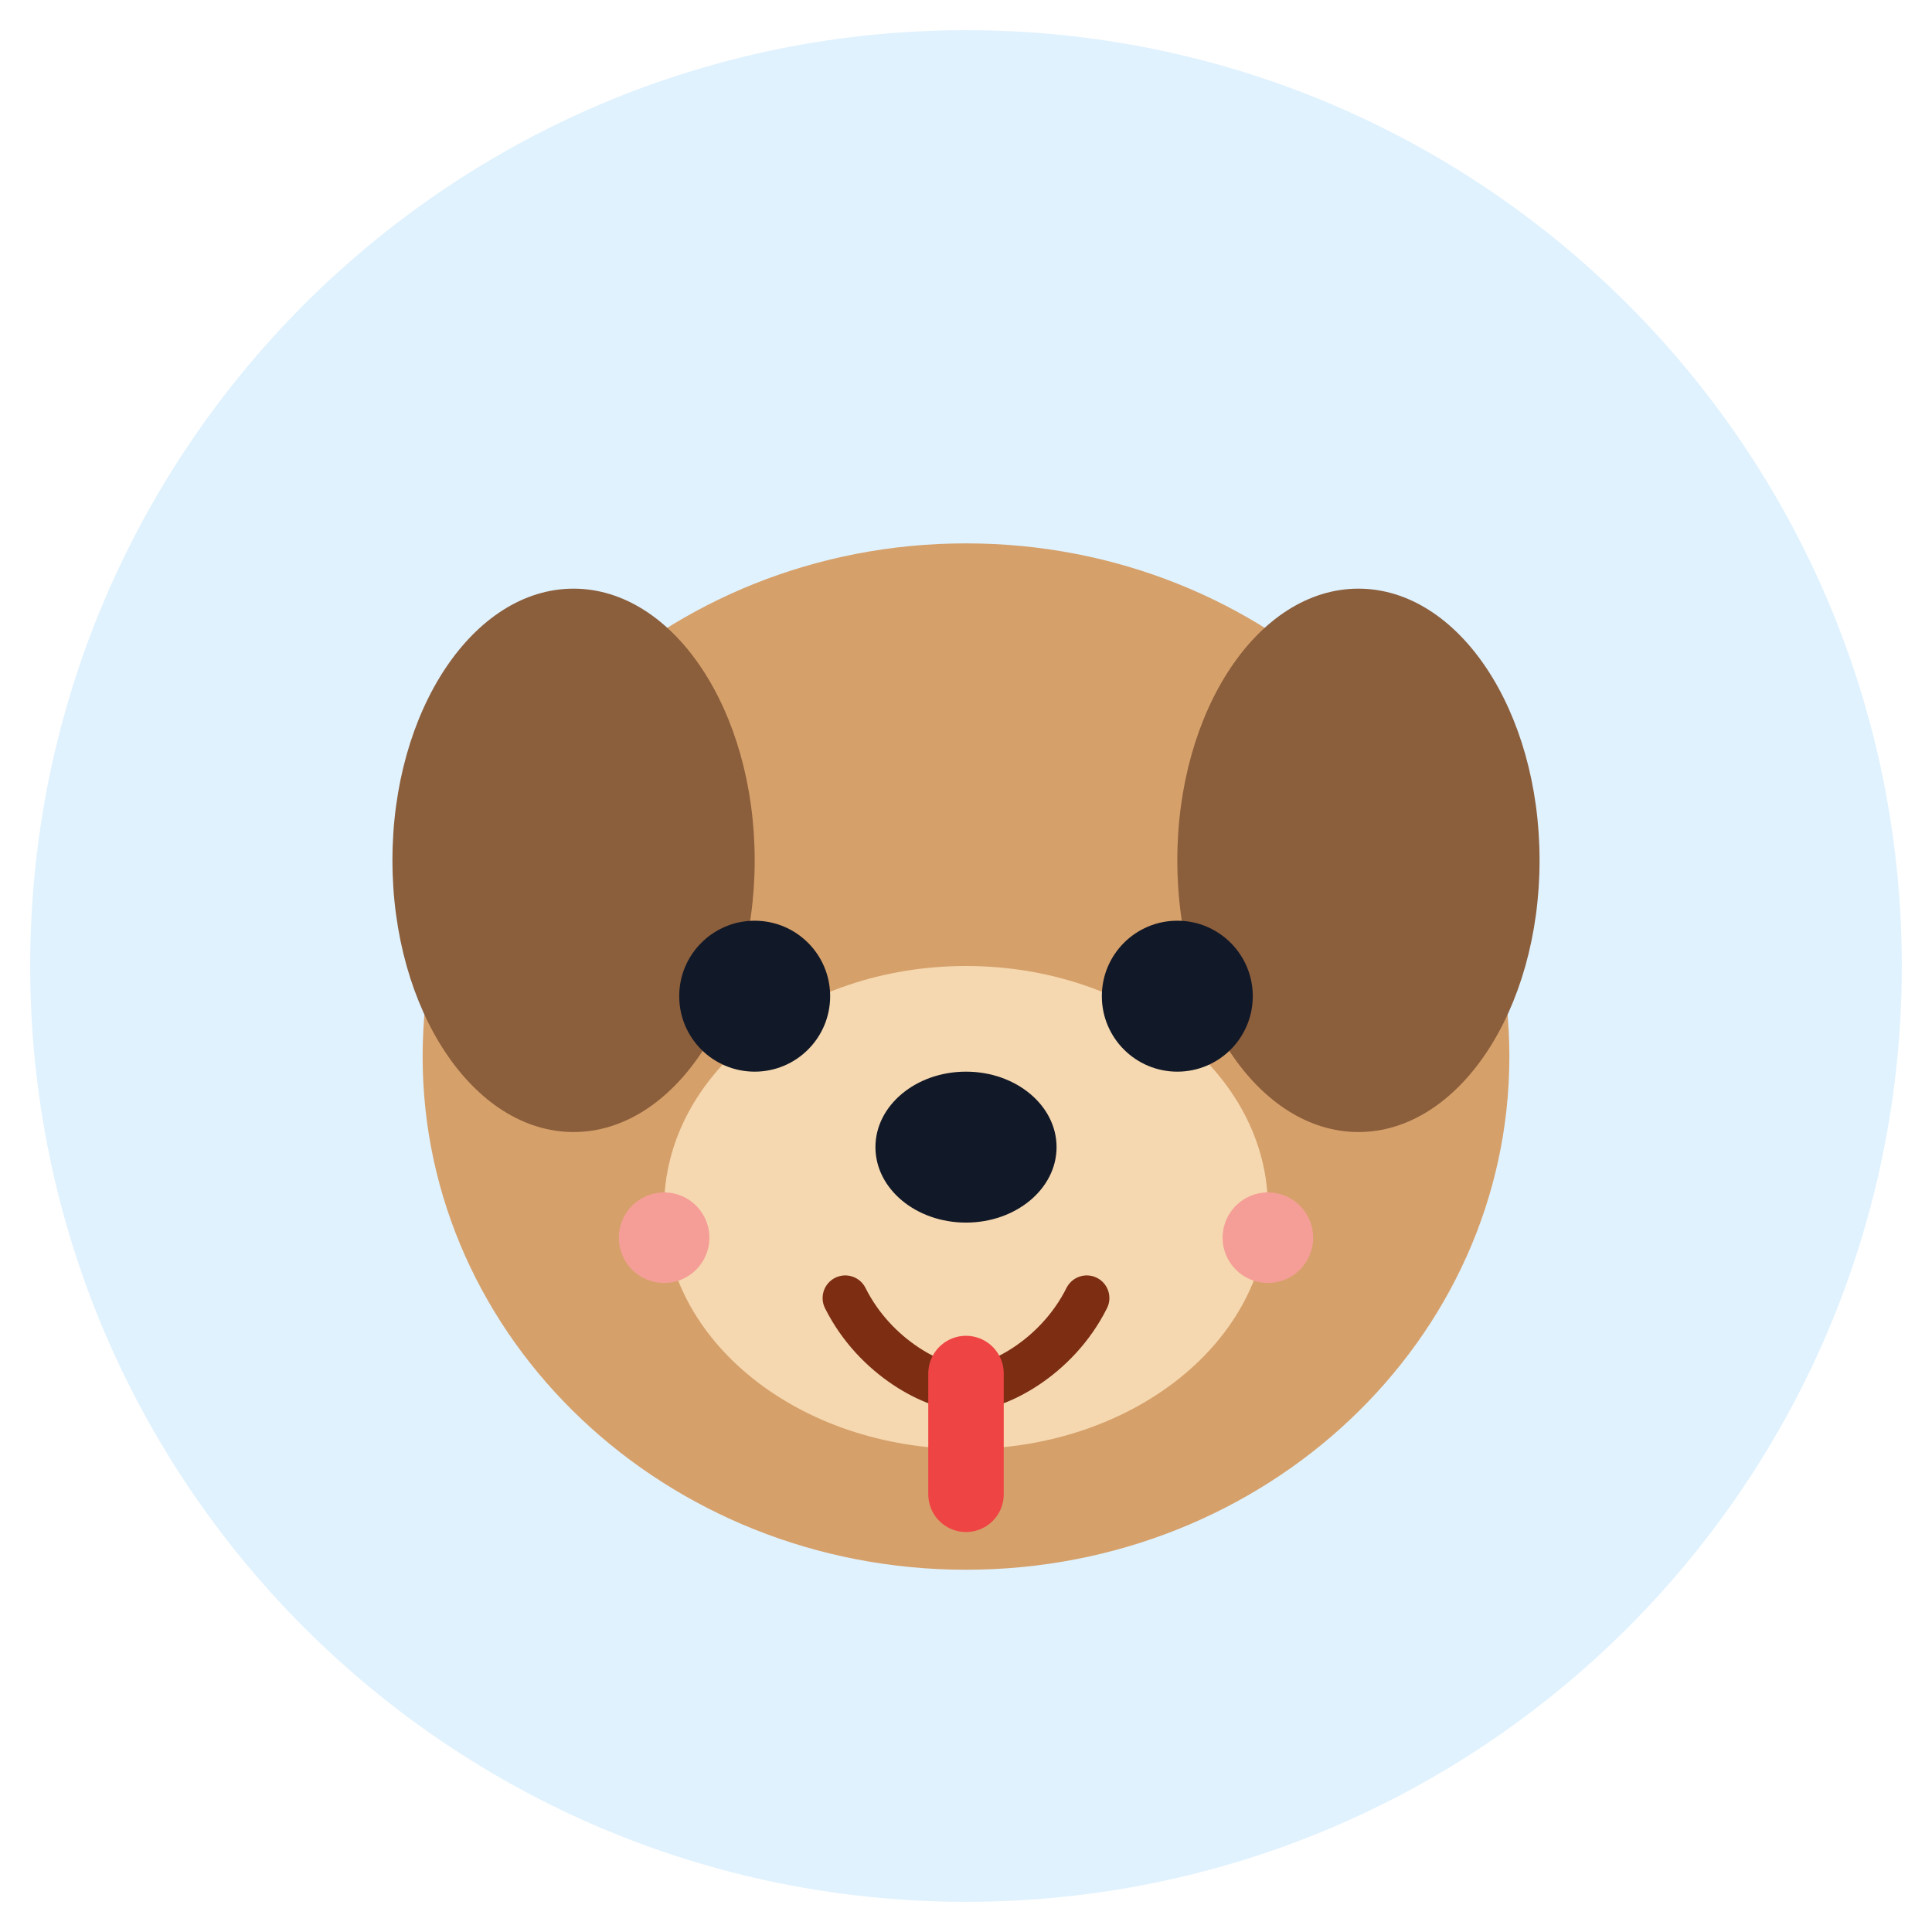
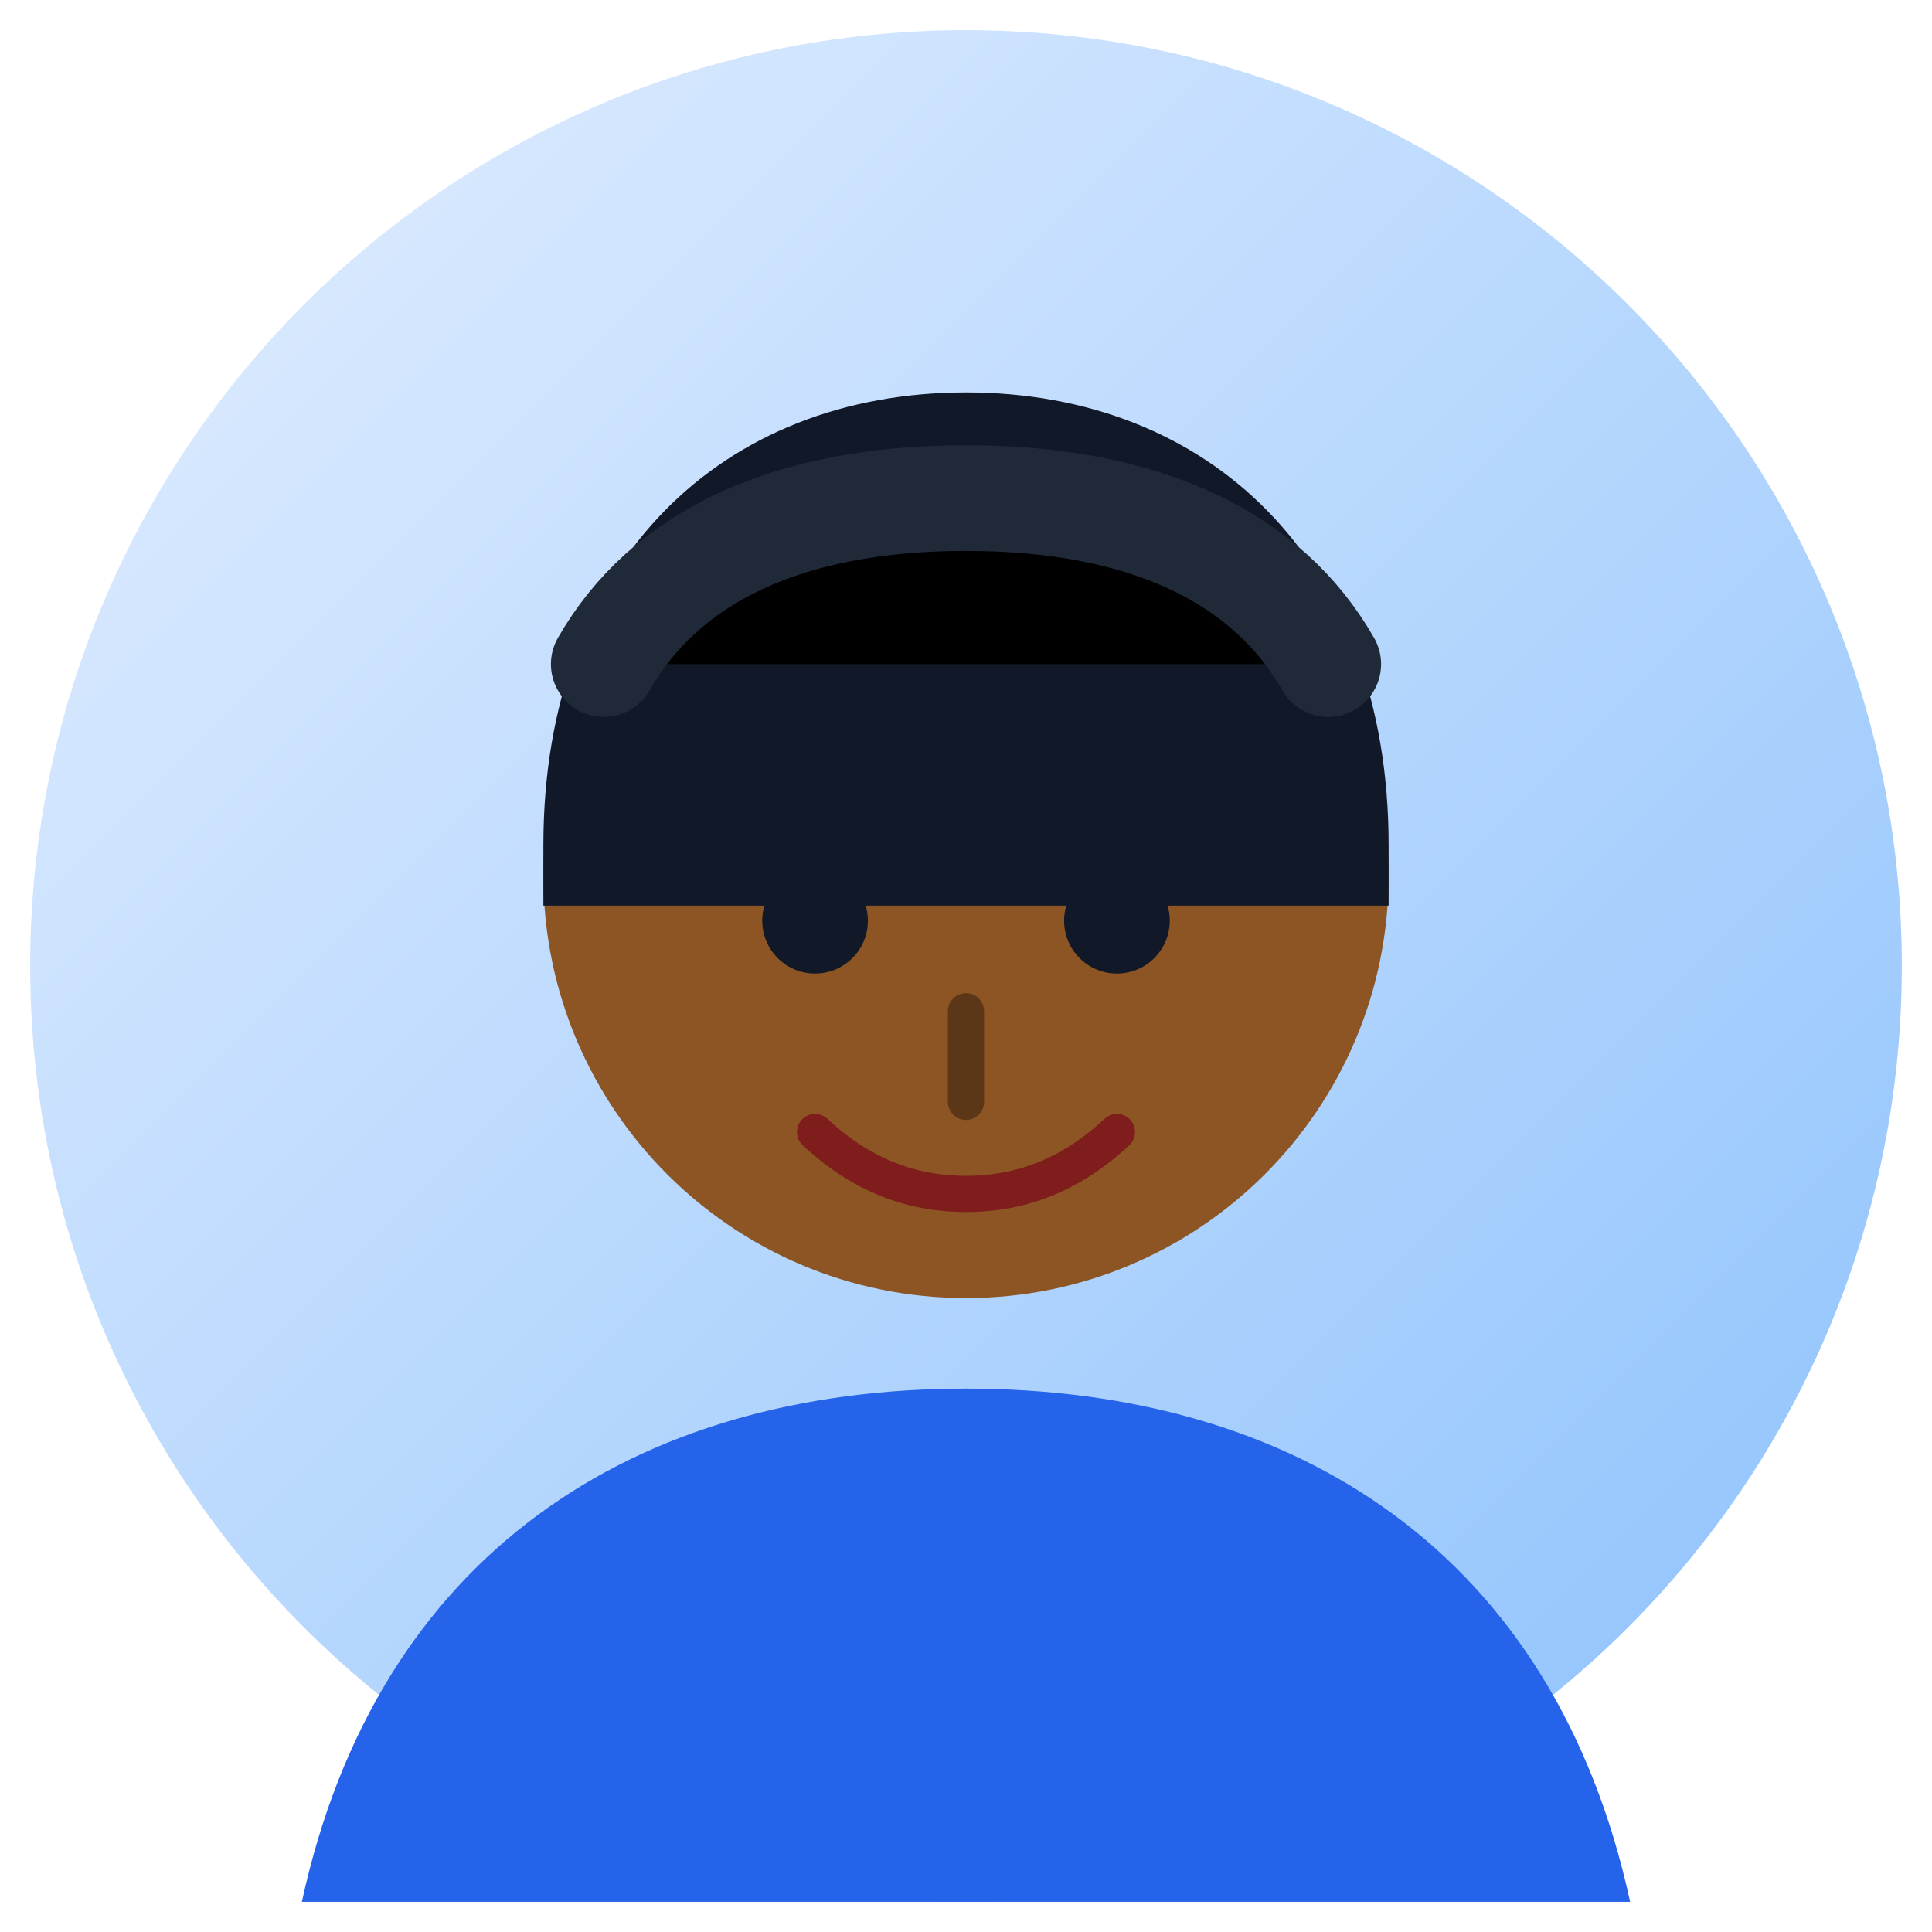
<svg xmlns="http://www.w3.org/2000/svg" viewBox="0 0 128 128">
-   <circle cx="64" cy="64" r="62" fill="#e0f2fe" />
-   <ellipse cx="64" cy="70" rx="36" ry="34" fill="#d6a06a" />
-   <ellipse cx="38" cy="57" rx="12" ry="18" fill="#8b5e3c" />
-   <ellipse cx="90" cy="57" rx="12" ry="18" fill="#8b5e3c" />
-   <ellipse cx="64" cy="80" rx="20" ry="16" fill="#f5d8b0" />
-   <circle cx="50" cy="66" r="5" fill="#111827" />
-   <circle cx="78" cy="66" r="5" fill="#111827" />
-   <ellipse cx="64" cy="76" rx="6" ry="5" fill="#111827" />
-   <path d="M56 86c2 4 6 6 8 6s6-2 8-6" stroke="#7c2d12" stroke-width="3" stroke-linecap="round" fill="none" />
-   <path d="M64 91v8" stroke="#ef4444" stroke-width="5" stroke-linecap="round" />
-   <circle cx="44" cy="82" r="3" fill="#f59e97" />
-   <circle cx="84" cy="82" r="3" fill="#f59e97" />
+   <defs>
+     <linearGradient id="bg2" x1="14" y1="14" x2="114" y2="114" gradientUnits="userSpaceOnUse">
+       <stop stop-color="#dbeafe" />
+       <stop offset="1" stop-color="#93c5fd" />
+     </linearGradient>
+   </defs>
+   <circle cx="64" cy="64" r="62" fill="url(#bg2)" />
+   <path d="M20 126c5-23 22-34 44-34s39 11 44 34z" fill="#2563eb" />
+   <circle cx="64" cy="58" r="28" fill="#8d5524" />
+   <path d="M36 56c0-19 12-30 28-30s28 11 28 30v4H36z" fill="#111827" />
+   <path d="M40 44c4-7 12-11 24-11s20 4 24 11" stroke="#1f2937" stroke-width="7" stroke-linecap="round" />
+   <circle cx="54" cy="61" r="3.5" fill="#111827" />
+   <circle cx="74" cy="61" r="3.5" fill="#111827" />
+   <path d="M64 67v6" stroke="#5b3718" stroke-width="2.4" stroke-linecap="round" />
+   <path d="M54 75c3 2.8 6.3 4.1 10 4.1s7-1.3 10-4.1" stroke="#7f1d1d" stroke-width="2.4" stroke-linecap="round" fill="none" />
</svg>
